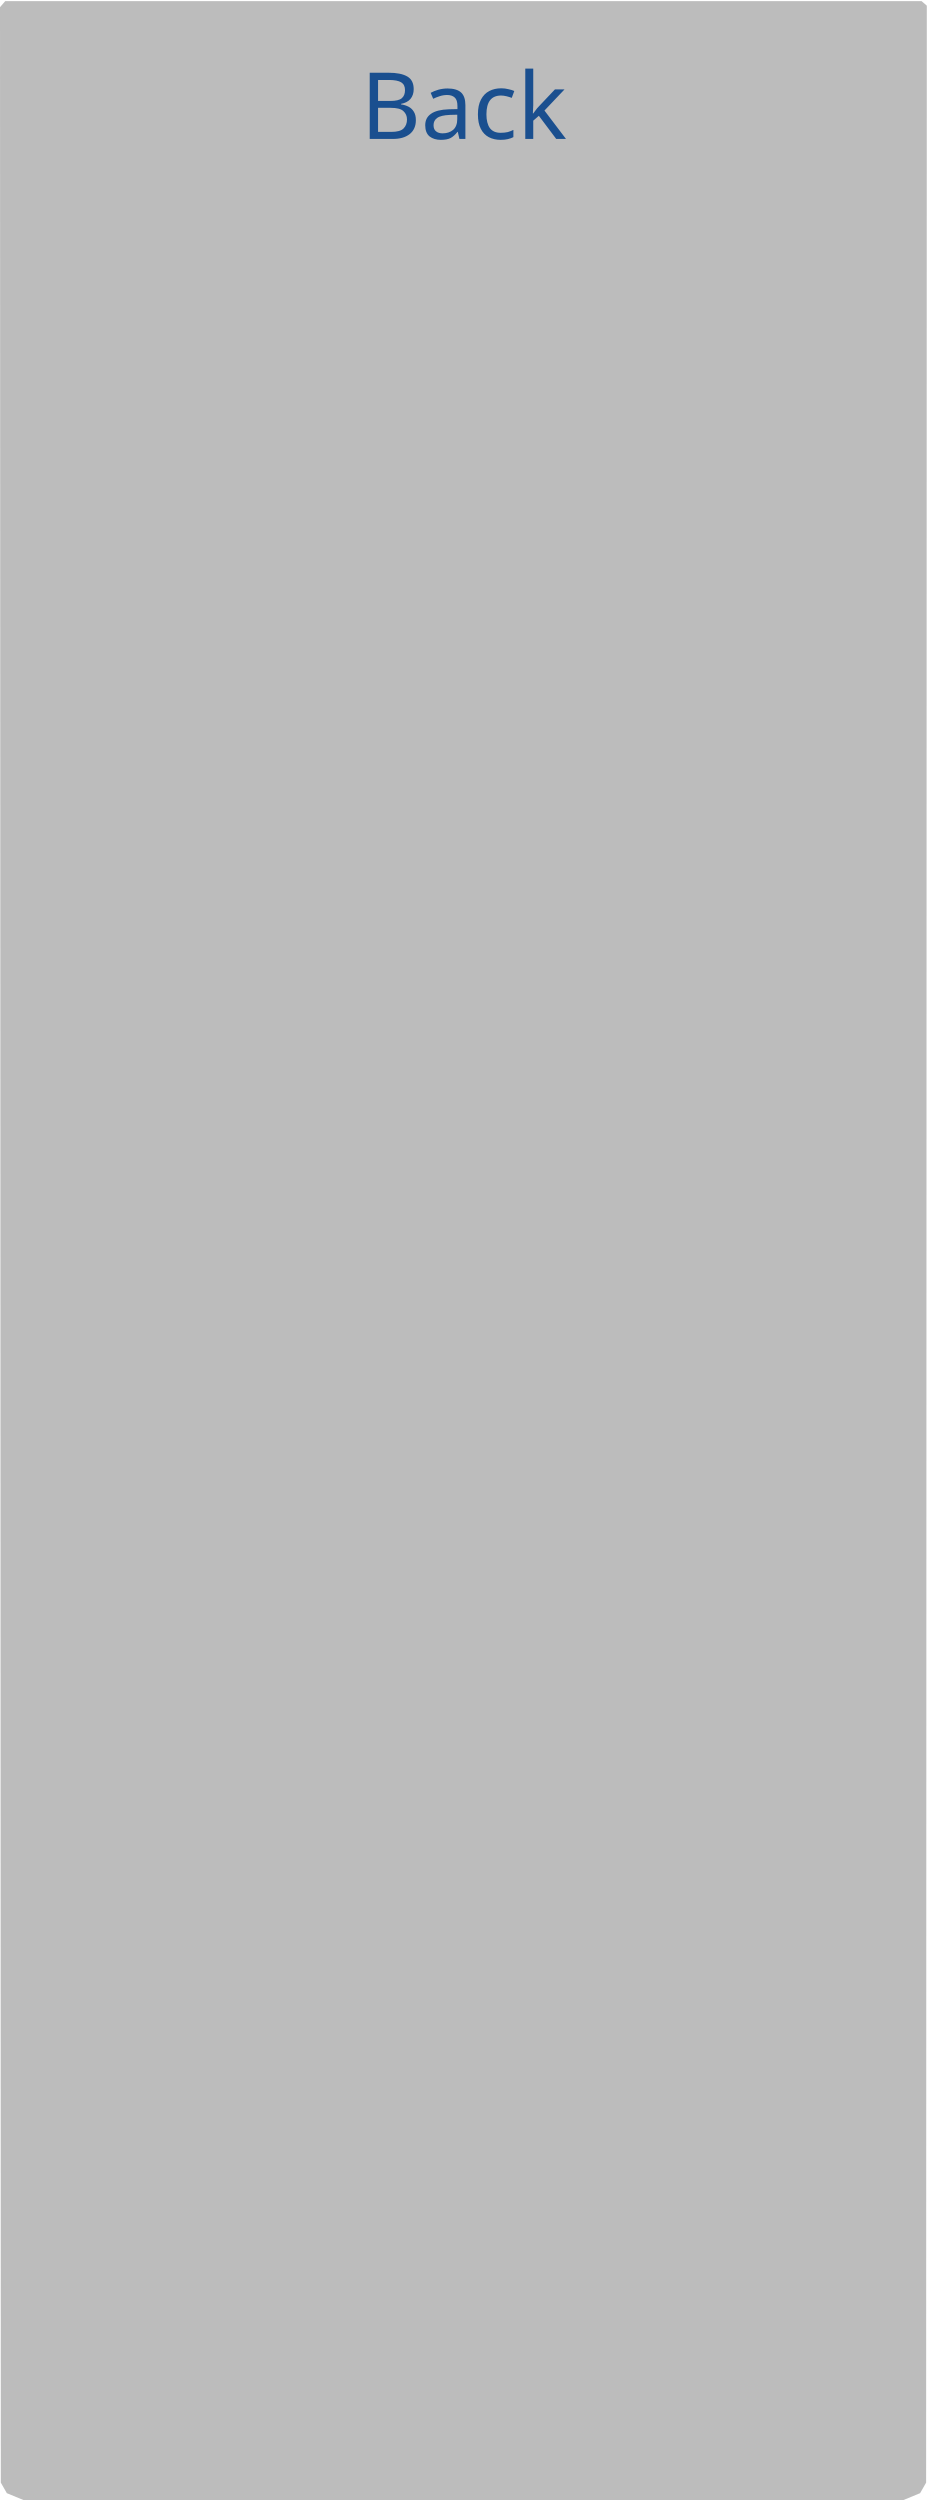
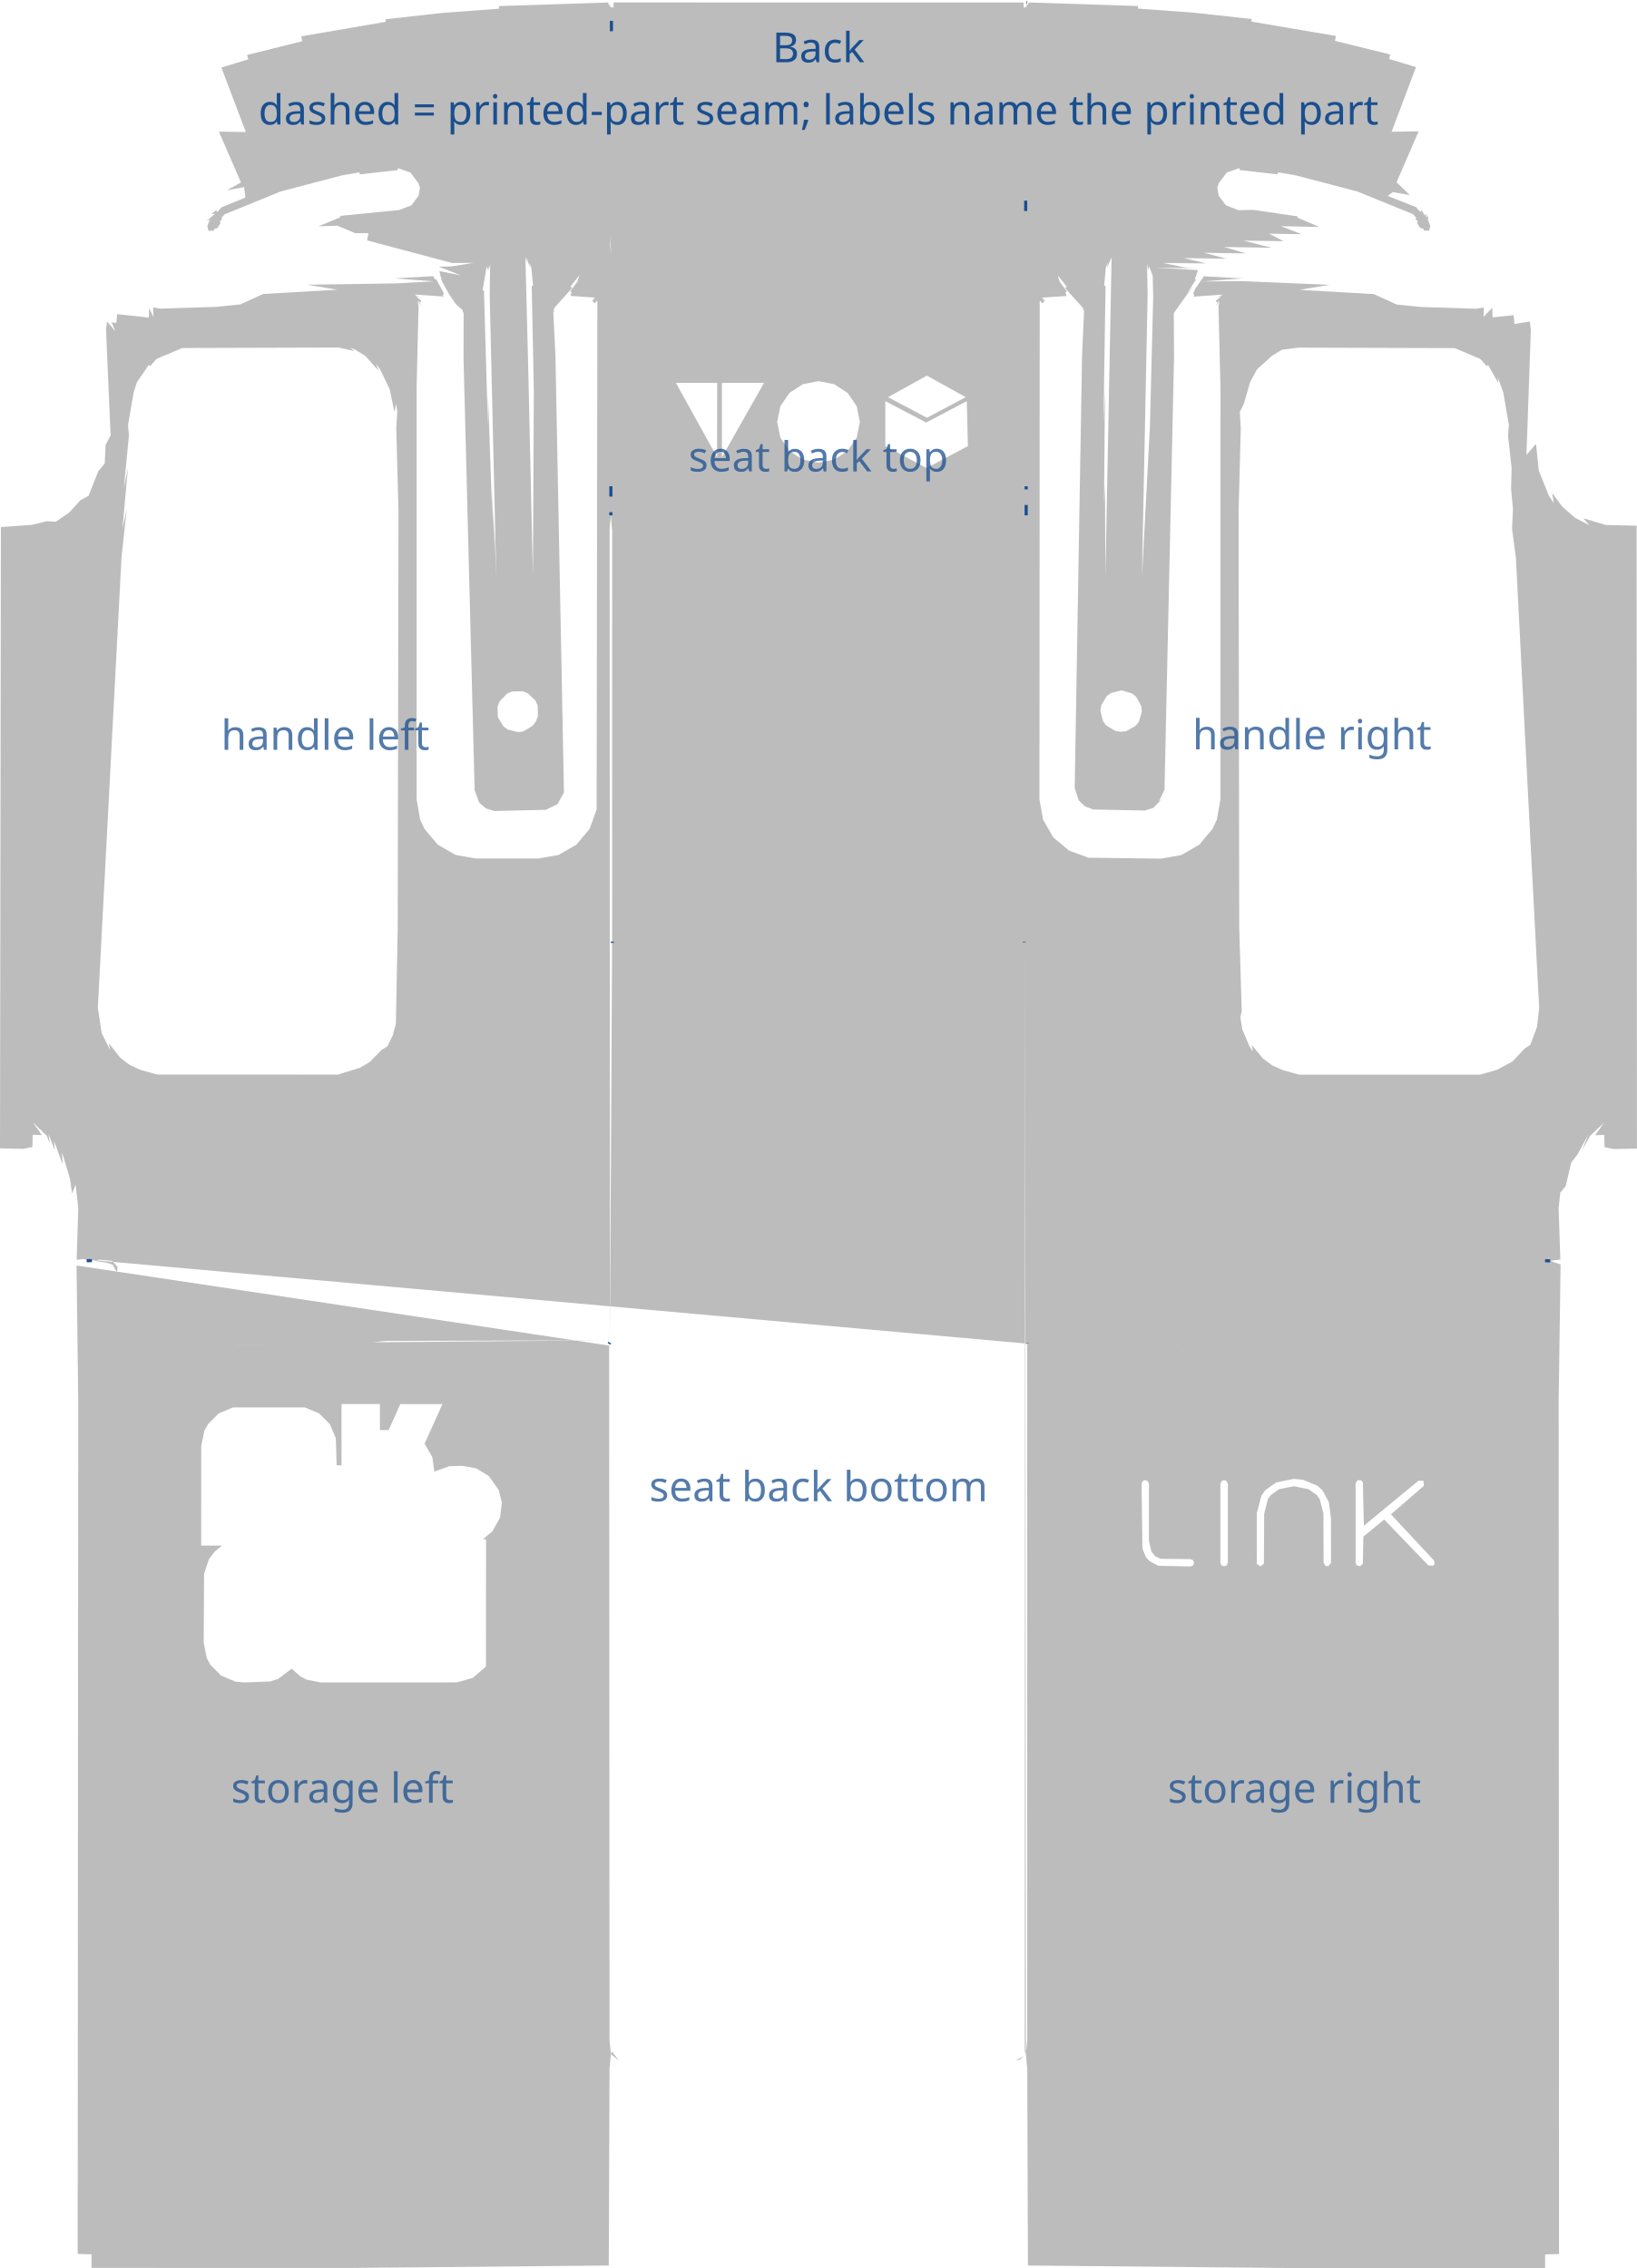
- <svg xmlns="http://www.w3.org/2000/svg" width="80.1mm" height="215.9mm" viewBox="0 0 80.1 215.9" version="1.1">
-   <path d="M79.98 214.4 L80.04 0.49 L79.59 0.1 L0.45 0.1 L0 0.62 L0.07 214.4 L0.59 215.31 L2.02 215.9 L78.03 215.9 L79.46 215.31 Z" fill="#bcbcbc" fill-rule="evenodd" />
-   <text x="40.05" y="12" text-anchor="middle" font-family="sans-serif" font-size="8" fill="#1a4f8f">Back</text>
+ <svg xmlns="http://www.w3.org/2000/svg" width="315.4mm" height="437.1mm" viewBox="0 0 315.4 437.1" version="1.1">
+   <path d="M197.91 258.95 L197.93 393.19 L197.66 395.91 L197.93 398.77 L198.06 436.62 L247.95 437.1 L297.71 437.1 L297.71 434.48 L300.39 434.4 L300.32 269.77 L300.69 243.69 L298.69 243 L300.64 242.75 L300.31 232.83 L300.63 229.85 L301.68 228.57 L302.73 224.09 L304 222.41 L306.04 218.63 L304.82 221.69 L306.39 218.9 L309.05 216.37 L307.34 218.79 L309.1 218.72 L309.16 221.09 L310.94 221.45 L315.4 221.36 L315.34 101.32 L309.37 101.18 L305.05 99.87 L306.22 101.22 L303.43 99.76 L301.02 97.65 L299.07 95.03 L299.38 96.97 L298.43 95.55 L296.5 90.73 L295.95 85.54 L294.11 87.68 L294.96 63.54 L294.77 61.97 L291.79 62.44 L291.64 60.74 L287.59 61.17 L287.52 59.31 L285.85 61.07 L285.89 59.27 L284.47 59.5 L273.77 59.16 L269.12 58.69 L264.72 56.68 L250.41 55.86 L256.22 54.89 L239.32 54.19 L231.77 54.24 L239.38 53.66 L231.96 53.24 L230.31 55.63 L229.84 56.68 L230.13 56.76 L229.95 57.17 L235.58 56.78 L234.53 57.34 L235.37 57.03 L234.22 58.03 L234.46 58.3 L234.86 57.86 L234.21 59.01 L234.99 58.04 L234.77 58.89 L235.16 74.75 L235.15 154.04 L234.46 157.96 L233.62 159.76 L231.06 162.8 L227.62 164.79 L223.71 165.48 L209.73 165.3 L205.99 163.94 L202.95 161.39 L200.97 157.95 L200.28 154.04 L200.33 57.9 L200.86 58.48 L201.3 57.94 L200.67 57.49 L201.42 57.87 L200.78 57.36 L205.5 57.05 L205.3 56.32 L205.57 56.21 L204.18 54.28 L203.8 53.03 L205.54 55.26 L205.2 55.51 L208.65 59.33 L208.87 60.02 L208.49 68.47 L207.07 151.85 L207.86 154.28 L209.1 155.44 L210.68 156.01 L220.61 156.21 L222.2 155.7 L223.98 153.89 L223.3 154.46 L224.37 152.19 L226.21 68.79 L226.16 60.34 L230.01 54.96 L228.64 56.63 L230.54 53.74 L230.17 53.94 L230.84 52.06 L222.61 51.58 L230.66 51.7 L228.39 51.57 L224.13 50.68 L232.42 50.77 L228.1 49.74 L236.3 49.86 L232.01 48.72 L240.07 48.84 L235.85 47.6 L245.02 47.75 L239.6 46.38 L247.31 46.48 L244.52 45.03 L250.79 45.14 L246.81 43.59 L254.21 43.74 L250 41.95 L250.02 41.7 L241.51 40.45 L238.6 40.5 L236.2 39.57 L234.8 37.7 L234.55 36.13 L234.84 35.3 L236.36 33.25 L238.81 32.4 L238.84 32.77 L246.15 33.6 L246.22 33.2 L249.67 33.8 L261.46 36.88 L272.24 41.27 L272.88 41.97 L272.71 42.19 L273.22 42.7 L272.99 42.88 L273.62 43.93 L274.27 44.08 L274.32 44.43 L275.36 44.46 L275.57 43.55 L275.11 42.29 L275.2 41.62 L274.83 41.9 L274.79 41.18 L274.5 41.54 L273.89 40.47 L273.67 40.86 L272.85 39.92 L267.37 37.76 L268.36 37.02 L271.66 37.61 L269.08 35.13 L273.34 25.31 L268.13 25.39 L272.83 12.93 L267.64 11.36 L267.86 10.5 L257.21 7.87 L257.41 6.93 L241.11 4.16 L241.17 3.67 L230.21 2.46 L219.26 1.66 L219.29 1.16 L198.29 0.48 L197.59 1.43 L197.22 1.42 L197.22 0.48 L118.22 0.47 L118.22 1.42 L117.7 1.42 L117.66 0.49 L117.6 1.43 L117.14 0.48 L96.13 1.17 L96.15 1.68 L85.22 2.49 L74.26 3.71 L74.32 4.21 L58.04 7 L58.24 7.94 L47.61 10.59 L47.84 11.44 L42.66 13.02 L47.37 25.45 L42.17 25.37 L46.44 35.17 L43.71 36.66 L47.02 36.07 L47.3 38.07 L42.68 39.95 L41.87 40.89 L41.64 40.51 L40.73 41.24 L41.43 41.22 L39.78 42.58 L40.43 42.31 L39.95 43.57 L40.16 44.47 L41.21 44.46 L41.26 44.11 L41.91 43.96 L42.54 42.91 L42.31 42.73 L42.81 42.22 L42.65 42 L43.29 41.3 L54.05 36.91 L65.82 33.82 L69.26 33.21 L69.32 33.61 L76.62 32.78 L76.66 32.4 L79.1 33.26 L80.61 35.3 L80.91 36.13 L80.66 37.7 L79.27 39.57 L76.89 40.48 L65.54 41.61 L65.57 41.87 L61.38 43.61 L65.01 43.5 L68.48 44.95 L70.99 44.95 L70.74 46.33 L87.13 50.69 L91.26 50.66 L86.86 51.36 L84.52 51.38 L88.77 53.06 L84.65 52.24 L85.13 54.2 L86.66 56.9 L87.88 58.67 L89.07 59.7 L89.33 60.4 L89.31 68.87 L91.45 152.29 L92.33 154.69 L93.63 155.8 L95.23 156.3 L105.17 156.07 L107.43 154.97 L108.66 152.74 L107.02 68.47 L106.6 60.02 L106.9 60.19 L106.65 59.84 L106.82 59.32 L110.25 55.49 L109.91 55.24 L111.64 53.02 L111.26 54.26 L109.86 56.19 L110.13 56.3 L109.93 57.03 L114.65 57.35 L114.01 57.86 L114.76 57.48 L114.12 57.93 L114.56 58.47 L115.1 57.9 L114.96 156.01 L113.6 159.75 L111.05 162.79 L107.61 164.77 L103.7 165.46 L91.7 165.46 L87.79 164.77 L84.35 162.79 L81.79 159.75 L80.95 157.94 L80.27 154.03 L80.27 74.73 L80.65 58.87 L80.44 58.02 L81.22 58.99 L80.56 57.85 L80.96 58.29 L81.21 58.02 L80.06 57.01 L80.9 57.32 L79.85 56.76 L85.48 57.15 L85.3 56.73 L85.59 56.66 L84.04 53.8 L83.81 53.86 L83.47 53.22 L76.04 53.65 L83.66 54.22 L76.15 54.62 L59.21 54.87 L65.02 55.84 L50.7 56.66 L46.3 58.67 L41.65 59.14 L30.93 59.48 L29.5 59.25 L29.54 61.05 L28.74 59.37 L28.68 61.21 L22.56 60.54 L22.41 62.25 L21.51 62.12 L22.22 63.84 L20.63 61.94 L20.43 63.52 L21.31 83.93 L20.35 85.72 L20.18 89.32 L18.96 90.76 L17.06 95.56 L15.5 96.4 L13.34 98.78 L10.73 100.56 L9.05 100.44 L6.14 101.15 L0.17 101.58 L0 221.32 L4.46 221.41 L6.24 221.05 L6.3 218.69 L8.06 218.76 L6.35 216.33 L9.01 218.87 L9.59 220.43 L9.37 218.6 L10.55 221.68 L10.41 219.86 L12.05 224.37 L11.94 222.06 L13.46 227.06 L13.89 230.01 L14.57 228.31 L15.08 232.8 L14.77 242.82 L15.74 242.66 Z M249.29 285.02 L251.02 285.19 L253.83 286.33 L254.8 287.21 L256.04 289.5 L256.45 292.65 L256.46 301.18 L255.93 301.86 L255.39 301.79 L255.03 301.18 L254.99 291.71 L254.3 288.96 L253.74 288.15 L252.14 287.01 L249.29 286.44 L246.43 287.01 L244.84 288.15 L244.28 288.96 L243.58 291.72 L243.52 301.36 L242.83 301.89 L242.15 301.36 L242.17 291.59 L243.03 288.29 L243.77 287.21 L245.89 285.7 Z M261.55 285.28 L262.26 285.28 L262.59 285.71 L262.79 294.05 L273.31 285.36 L274.27 285.4 L274.34 286.36 L268 291.85 L276.22 300.66 L276.43 301.3 L276.17 301.75 L275.2 301.68 L266.7 292.85 L262.69 296.13 L262.59 301.35 L262.09 301.86 L261.4 301.67 L261.19 301.17 L261.19 285.9 Z M220.12 298.47 L219.95 285.95 L220.16 285.45 L220.66 285.24 L221.16 285.45 L221.37 285.95 L221.37 296.97 L221.84 299.01 L222.56 299.91 L223.6 300.42 L229.38 300.48 L229.88 300.69 L230.08 301.19 L229.88 301.69 L229.38 301.89 L223.19 301.77 L221.44 300.84 L220.79 300.08 Z M235.5 285.32 L236.22 285.32 L236.58 285.95 L236.58 301.16 L236.37 301.67 L235.86 301.88 L235.35 301.67 L235.14 301.16 L235.14 285.95 Z M18.85 194.25 L23.41 107.49 L24.41 98.1 L23.59 101.91 L24.65 90.16 L23.85 94.16 L24.84 83.96 L24.66 81.95 L25.74 75.69 L26.38 73.67 L28.67 70.33 L28.93 70.57 L30.19 69.15 L35.13 67.07 L65.24 66.98 L68.33 67.67 L67.39 66.99 L68.43 67.38 L70.4 68.6 L72.92 71.42 L72.43 70.09 L73.23 71.17 L75.08 75.01 L76.01 79.44 L76.32 77.8 L76.55 79.35 L76.35 82.5 L76.78 98.55 L76.63 178.82 L76.28 197.24 L75.68 199.53 L74.65 201.66 L73.58 202.3 L71.23 204.67 L69.34 205.79 L65.11 207.1 L30.26 207.09 L26.96 206.16 L24.92 205.19 L23.12 203.8 L20.99 201.06 L21.2 202.36 L19.59 199.09 Z M103.6 135.98 L103.64 138.05 L103.27 139.02 L102.65 139.86 L100.88 140.94 L99.85 141.1 L97.84 140.61 L97 139.99 L95.92 138.23 L95.87 136.16 L96.25 135.19 L97.68 133.69 L98.63 133.27 L100.71 133.23 L101.68 133.6 L103.18 135.03 Z M94.44 50.88 L94.35 56.74 L95.63 111.41 L95.17 99.7 L95.24 105.01 L94.8 94.1 L94.86 99.72 L94.03 76.22 L94.01 82.29 L93.25 55.98 L92.99 55.97 L93.65 52 L93.89 51.24 L93.9 52.06 L94.16 51.39 L94.14 52.2 Z M101.75 69.85 L101.23 49.58 L101.6 50.69 L101.48 49.62 L102.11 51.69 L101.97 50.58 L102.37 51.59 L102.71 55.07 L102.45 55.1 L102.86 75.37 L102.68 111 Z M294.75 159.56 L296.56 194.27 L296.14 197.94 L294.85 201.36 L293.78 202.07 L291.42 204.57 L288.45 206.18 L285.14 207.12 L250.29 207.11 L247.08 206.21 L245.09 205.3 L243.32 203.98 L241.18 201.39 L241.4 202.65 L240.75 201.68 L239.37 198.41 L238.99 196.08 L239.25 194.89 L238.77 178.84 L238.65 98.57 L239.07 82.52 L238.88 79.37 L239.63 77.94 L240.86 73.66 L242.19 71.19 L245.03 68.62 L246.99 67.4 L250.18 67 L280.28 67.09 L285.21 69.17 L286.47 70.58 L286.73 70.34 L288.69 73.84 L288.6 72.72 L289.66 75.7 L290.73 81.95 L290.56 83.98 L291.25 90.15 L291.15 94.18 L291.51 98.11 L291.34 101.95 L292.08 107.5 Z M212.02 136.96 L212.18 135.93 L213.24 134.16 L214.08 133.55 L216.09 133.05 L218.08 133.62 L218.9 134.27 L219.9 136.08 L220.01 137.12 L219.43 139.1 L218.78 139.92 L216.97 140.92 L215.94 141.03 L214.91 140.87 L213.14 139.81 L212.52 138.97 Z M221.12 56.71 L221 50.85 L221.28 52.13 L221.4 51.27 L222.1 53.16 L222.19 57.33 L221.56 82.22 L220.02 111.34 Z M214.17 50.02 L212.99 110.96 L212.9 93.41 L212.72 97.23 L212.9 75.35 L212.62 81.46 L213.01 55.09 L212.74 55.07 L213.07 51.59 L213.47 50.58 L213.33 51.68 L214.06 49.68 L213.76 50.6 L214.21 49.58 Z M197.66 395.91 L197.45 395.38 L197.53 181.63 Z M157.71 73.46 L160.73 74.04 L163.31 75.72 L165.06 78.27 L165.68 81.32 L165.06 84.36 L163.3 86.9 L160.73 88.58 L157.71 89.17 L154.69 88.58 L152.12 86.9 L150.36 84.35 L149.74 81.3 L150.37 78.26 L152.12 75.72 L154.7 74.04 Z M138.17 88.12 L130.23 73.79 L138.18 73.79 Z M186.49 85.97 L178.53 90.21 L170.58 85.97 L170.58 77.31 L178.45 81.43 L186.28 77.31 Z M186.07 76.54 L178.59 80.52 L171.11 76.54 L178.59 72.39 Z M147.21 73.79 L139.1 88.12 L139.1 73.79 Z M14.75 243.9 L15.07 269.74 L14.97 434.38 L17.64 434.46 L17.64 437.08 L67.41 437.09 L117.3 436.62 L117.44 398.76 L117.71 395.91 L117.44 393.19 L117.37 259 L117.29 259.31 Z M65.8 270.6 L73.2 270.6 L73.2 275.61 L74.88 275.61 L77.13 270.61 L85.24 270.61 L81.81 278.23 L83.3 280.83 L83.69 283.6 L86.58 282.58 L89.09 282.5 L91.76 282.99 L94.18 284.46 L96.06 287.1 L96.7 289.55 L96.35 292.49 L94.85 295.15 L93.04 296.67 L93.65 296.67 L93.64 321.17 L91.09 323.38 L88.01 324.24 L61.8 324.25 L59.12 323.73 L57.9 323.1 L56.2 321.6 L53.64 323.54 L52.09 324.06 L46.88 324.25 L45.35 324.09 L42.62 322.94 L40.55 320.87 L39.85 319.58 L39.25 316.6 L39.32 303.3 L40.22 300.58 L41.33 299.07 L42.77 297.87 L38.76 297.87 L38.77 278.73 L39.37 275.76 L40.08 274.46 L42.14 272.4 L44.87 271.25 L58.76 271.25 L61.49 272.4 L63.56 274.47 L64.71 277.2 L64.86 282.38 L65.8 282.42 Z M117.53 258.4 L117.46 101.95 L117.7 99.31 L117.95 102.29 L117.94 181.07 Z M117.2 258.31 L74.33 258.43 L71.87 258.69 Z M20.48 243.34 L16.72 242.78 L17.69 243.05 L19.16 242.78 L21.59 243 L22.64 244.14 L22.55 245.24 L21.67 243.71 Z M117.92 395.38 L117.71 395.91 L119.23 397.08 Z M195.69 397.15 L196.57 396.91 L197.21 396.26 Z M117.61 47.23 L117.74 45.29 L117.52 47.22 L117.81 49.14 Z M117.37 258.7 L117.2 258.31 L117.2 258.8 Z M197.88 0.5 L198.14 0.03 L197.78 0.49 Z M117.48 258.75 L117.49 258.88 L117.57 258.81 Z M98.54 259.14 L95.88 259.14 L93.21 259.14 L90.55 259.14 Z M61.27 259.14 L58.6 259.14 L55.94 259.14 Z M230.17 259.15 L227.51 259.15 L224.84 259.16 L222.18 259.16 Z M238.17 259.15 L235.5 259.15 L232.84 259.15 Z M53.28 259.14 L50.61 259.13 L47.95 259.13 L45.28 259.13 Z M125.31 397.14 L128.13 397.14 L130.94 397.14 Z M264.78 259.15 L262.12 259.15 L259.45 259.15 Z M170.35 397.14 L173.17 397.14 L175.98 397.14 Z M117.92 370.12 L117.92 372.93 L117.92 375.74 Z M147.83 397.14 L150.65 397.14 L153.46 397.14 Z M117.93 347.67 L117.93 350.48 L117.93 353.29 Z M117.93 257.88 L117.93 260.68 L117.93 263.49 Z M117.93 280.33 L117.93 283.13 L117.93 285.94 Z M117.93 325.23 L117.93 328.03 L117.93 330.84 Z M117.93 302.78 L117.93 305.58 L117.93 308.39 Z" fill="#bcbcbc" fill-rule="evenodd" />
+   <polyline points="17.7,242.96 16.7,242.97" fill="none" stroke="#1a4f8f" stroke-width="0.6" stroke-dasharray="2 3" />
+   <polyline points="117.48,258.75 117.37,259" fill="none" stroke="#1a4f8f" stroke-width="0.6" stroke-dasharray="2 3" />
+   <polyline points="197.9,258.88 197.91,258.95" fill="none" stroke="#1a4f8f" stroke-width="0.6" stroke-dasharray="2 3" />
+   <polyline points="298.69,243 297.7,242.98" fill="none" stroke="#1a4f8f" stroke-width="0.6" stroke-dasharray="2 3" />
+   <polyline points="117.81,6.02 117.81,3.3" fill="none" stroke="#1a4f8f" stroke-width="0.6" stroke-dasharray="2 3" />
+   <polyline points="117.7,93.71 117.7,99.31" fill="none" stroke="#1a4f8f" stroke-width="0.6" stroke-dasharray="2 3" />
+   <polyline points="197.62,38.67 197.63,41.39" fill="none" stroke="#1a4f8f" stroke-width="0.6" stroke-dasharray="2 3" />
+   <polyline points="197.78,0.49 197.88,0.5" fill="none" stroke="#1a4f8f" stroke-width="0.6" stroke-dasharray="2 3" />
+   <polyline points="197.72,99.32 197.72,93.72" fill="none" stroke="#1a4f8f" stroke-width="0.6" stroke-dasharray="2 3" />
+   <polyline points="197.33,181.59 197.32,181.48" fill="none" stroke="#1a4f8f" stroke-width="0.6" stroke-dasharray="2 3" />
+   <polyline points="117.97,181.7 117.97,181.48" fill="none" stroke="#1a4f8f" stroke-width="0.6" stroke-dasharray="2 3" />
+   <text x="65.97" y="347.43" text-anchor="middle" font-family="sans-serif" font-size="8" fill="#1a4f8f" opacity="0.75">storage left</text>
+   <text x="249.4" y="347.44" text-anchor="middle" font-family="sans-serif" font-size="8" fill="#1a4f8f" opacity="0.75">storage right</text>
+   <text x="62.67" y="144.51" text-anchor="middle" font-family="sans-serif" font-size="8" fill="#1a4f8f" opacity="0.75">handle left</text>
+   <text x="252.79" y="144.42" text-anchor="middle" font-family="sans-serif" font-size="8" fill="#1a4f8f" opacity="0.75">handle right</text>
+   <text x="157.71" y="289.33" text-anchor="middle" font-family="sans-serif" font-size="8" fill="#1a4f8f" opacity="0.75">seat back bottom</text>
+   <text x="157.69" y="90.86" text-anchor="middle" font-family="sans-serif" font-size="8" fill="#1a4f8f" opacity="0.75">seat back top</text>
+   <text x="157.7" y="12" text-anchor="middle" font-family="sans-serif" font-size="8" fill="#1a4f8f">Back</text>
+   <text x="157.7" y="24" text-anchor="middle" font-family="sans-serif" font-size="8" fill="#1a4f8f">dashed = printed-part seam; labels name the printed part</text>
</svg>
